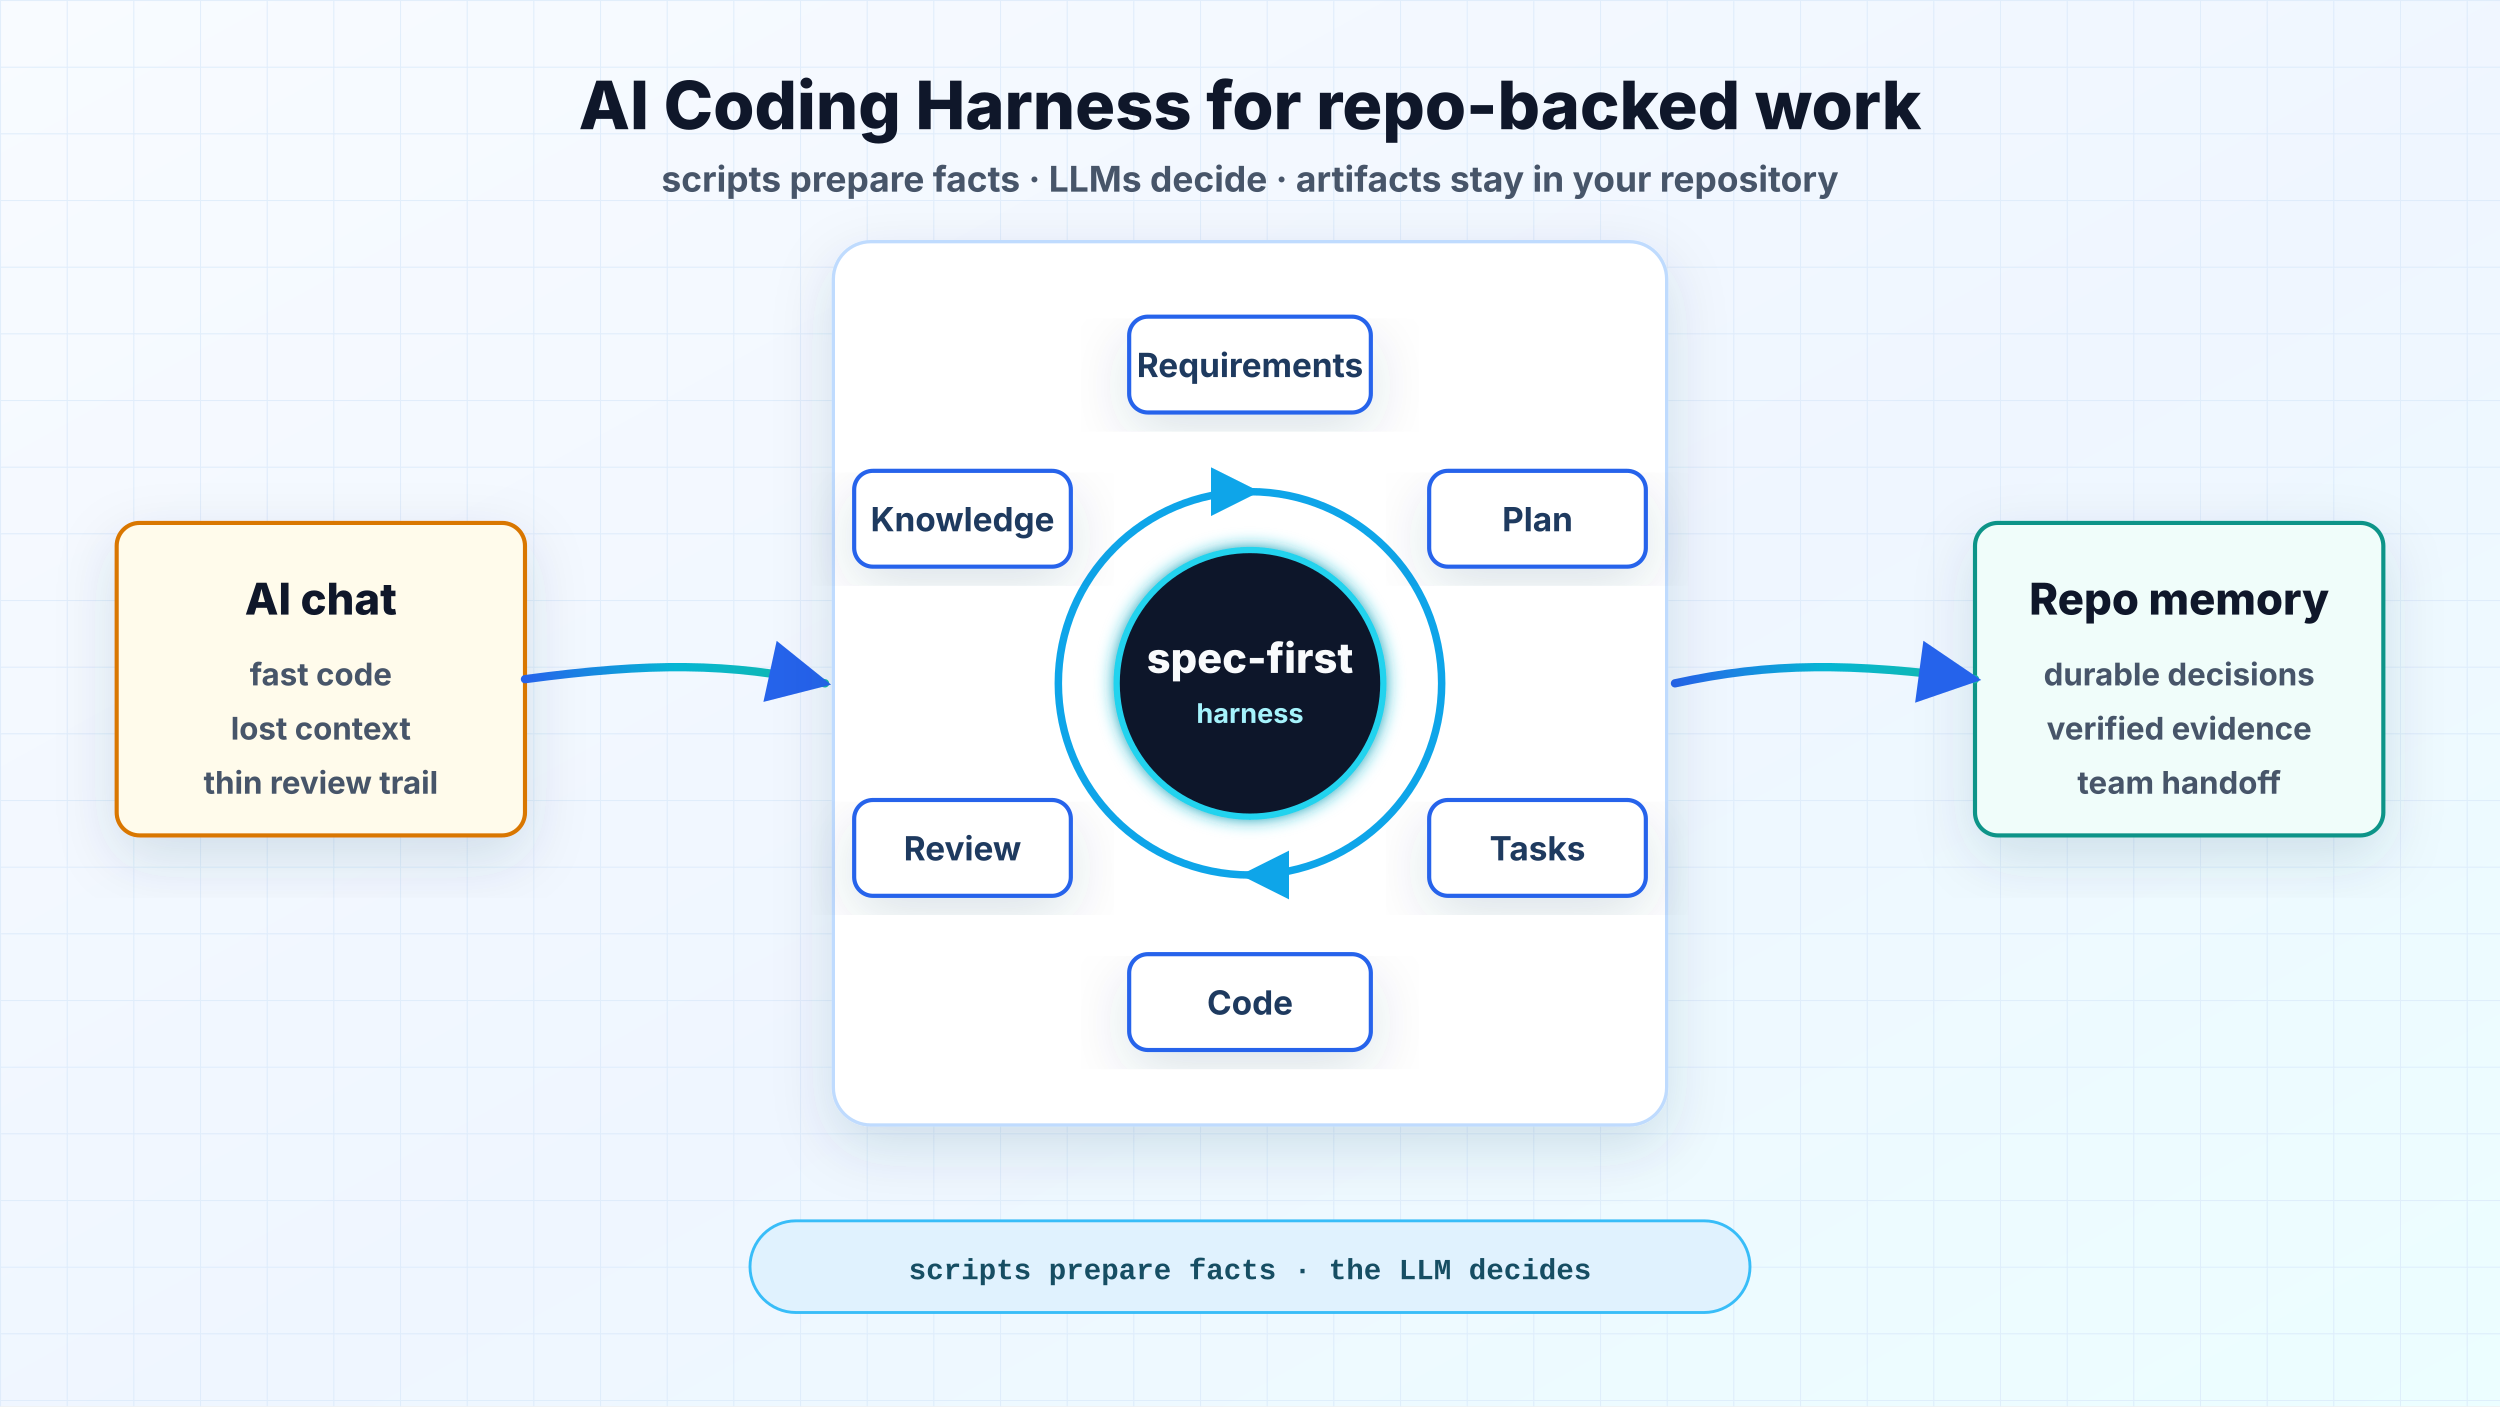
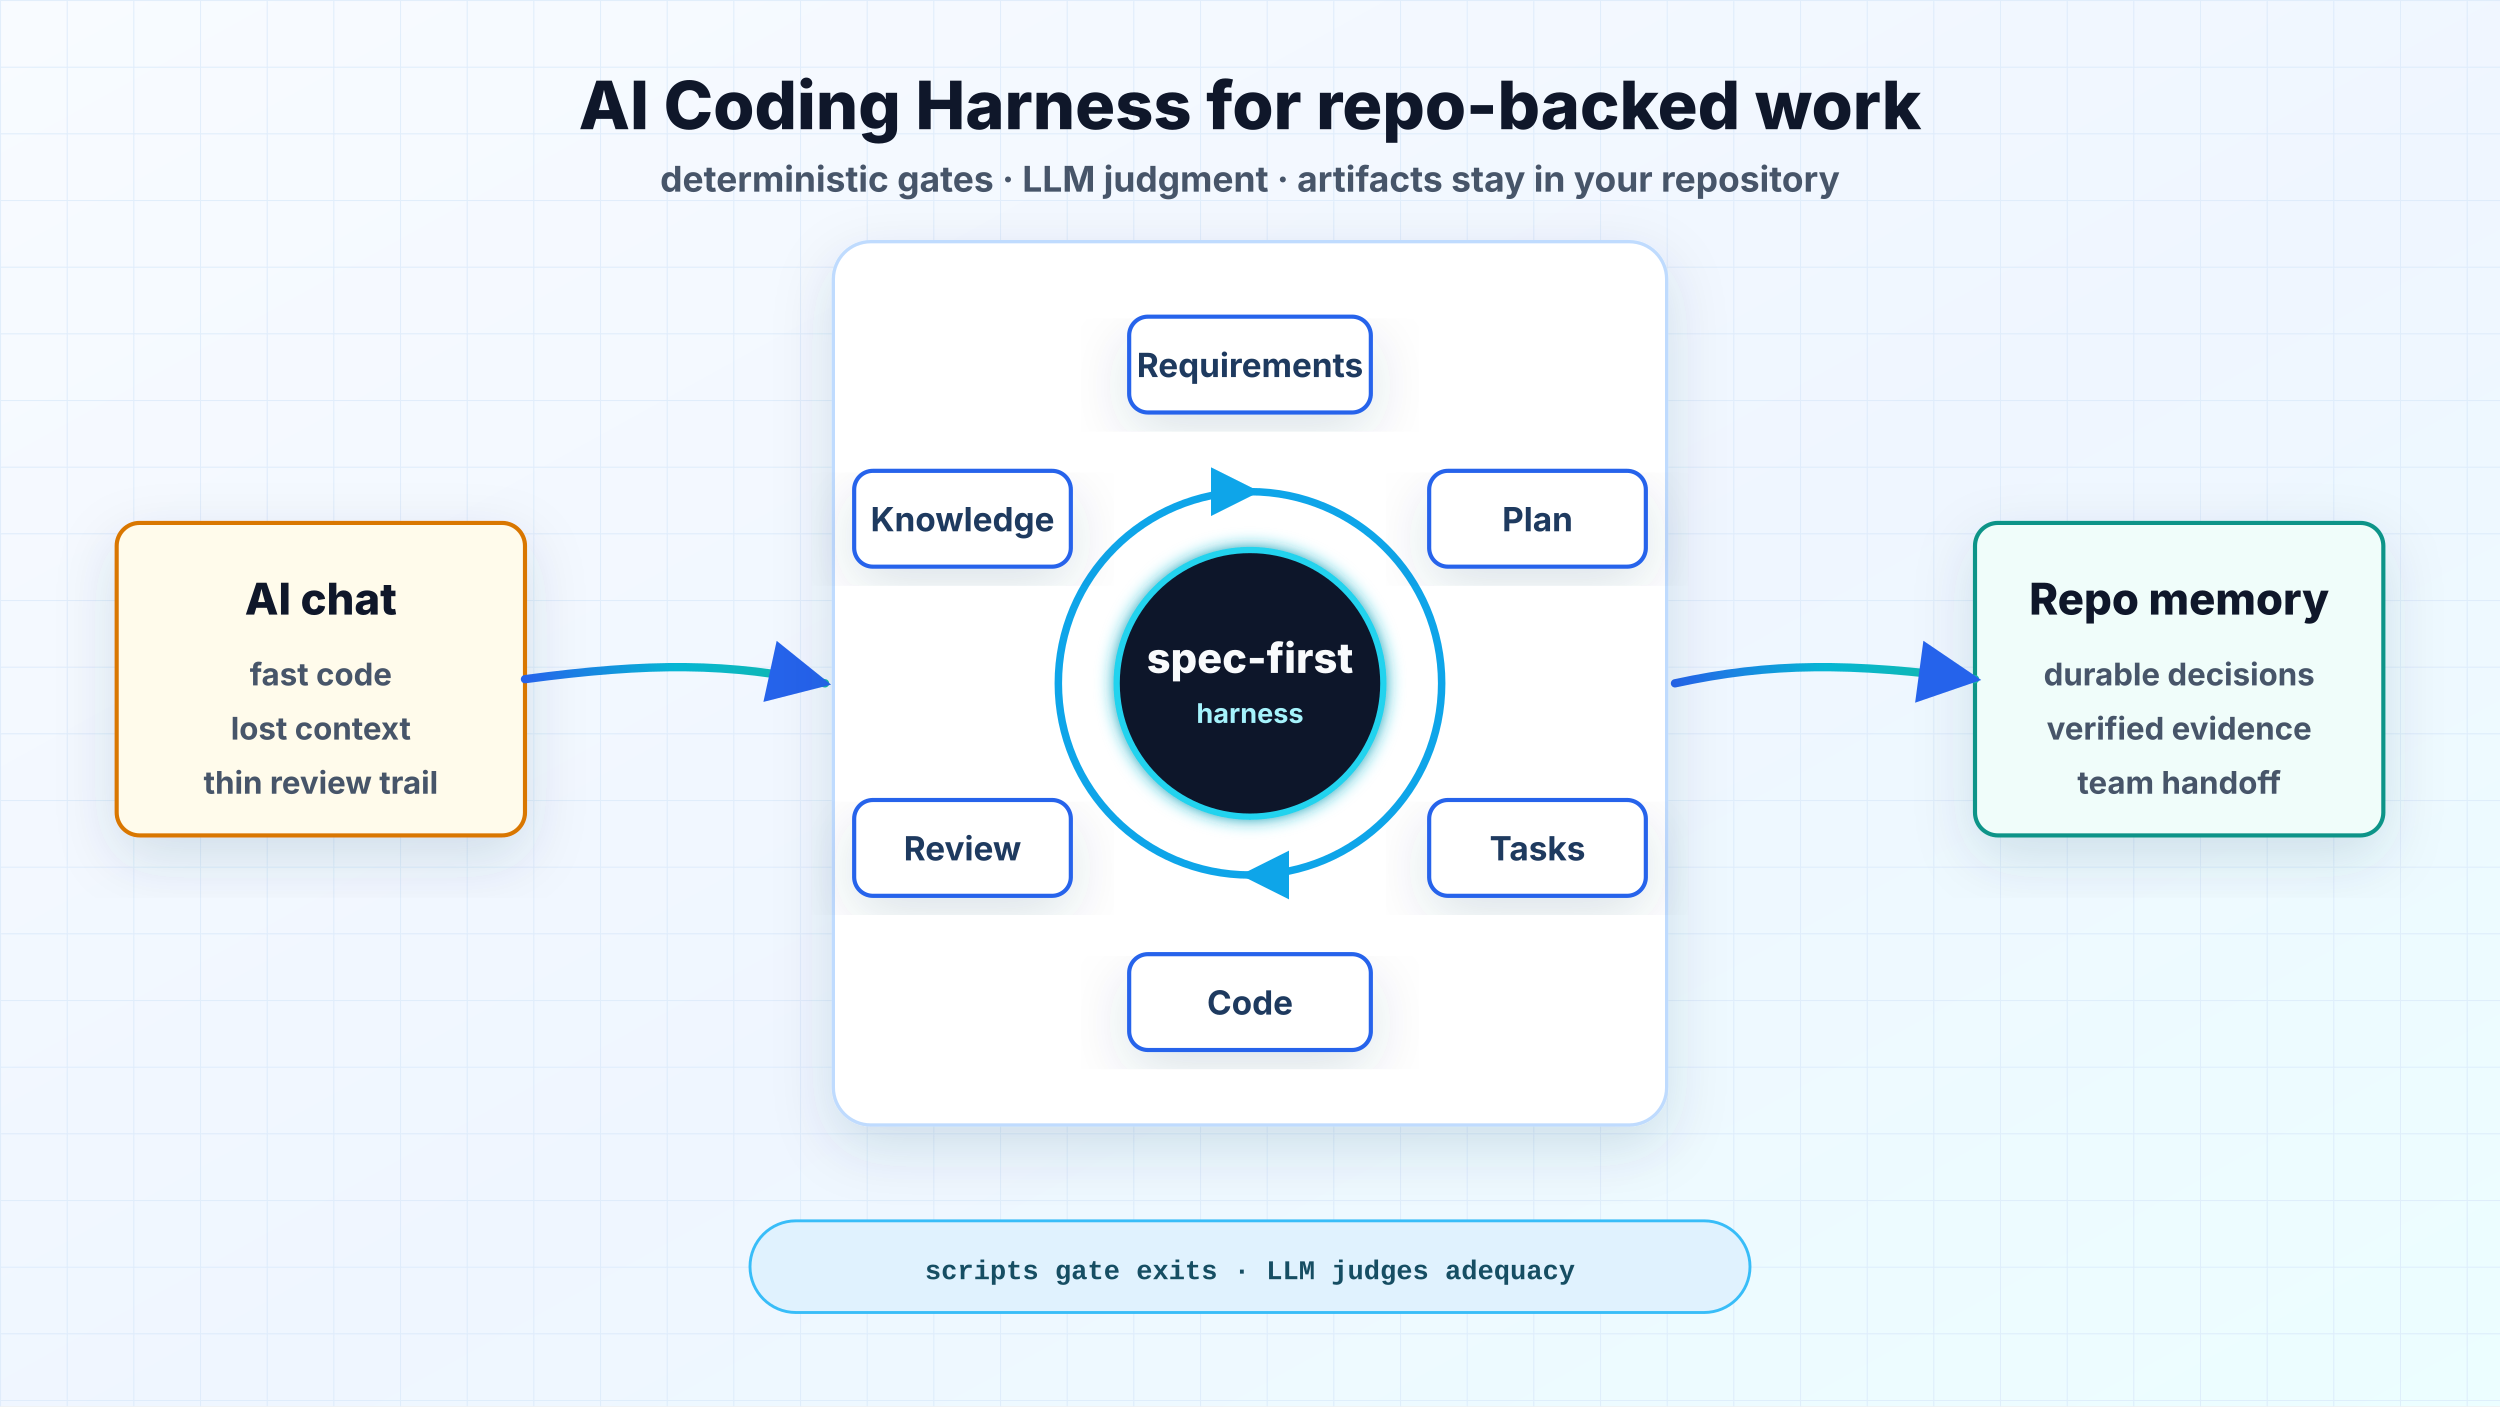
<svg xmlns="http://www.w3.org/2000/svg" width="1200" height="675" viewBox="0 0 1200 675" role="img" aria-labelledby="title desc">
  <defs>
    <linearGradient id="bg" x1="0" y1="0" x2="1" y2="1">
      <stop offset="0" stop-color="#F8FBFF" />
      <stop offset="0.55" stop-color="#EFF6FF" />
      <stop offset="1" stop-color="#ECFEFF" />
    </linearGradient>
    <linearGradient id="line" x1="0" y1="0" x2="1" y2="0">
      <stop offset="0" stop-color="#2563EB" />
      <stop offset="0.5" stop-color="#06B6D4" />
      <stop offset="1" stop-color="#14B8A6" />
    </linearGradient>
    <filter id="shadow" x="-20%" y="-20%" width="140%" height="140%">
      <feDropShadow dx="0" dy="10" stdDeviation="14" flood-color="#1E3A5F" flood-opacity="0.14" />
    </filter>
    <filter id="softGlow" x="-30%" y="-30%" width="160%" height="160%">
      <feGaussianBlur stdDeviation="4" result="blur" />
      <feMerge>
        <feMergeNode in="blur" />
        <feMergeNode in="SourceGraphic" />
      </feMerge>
    </filter>
    <marker id="arrow" viewBox="0 0 10 10" refX="9" refY="5" markerWidth="7.5" markerHeight="7.5" orient="auto-start-reverse">
      <path d="M 0 0 L 10 5 L 0 10 z" fill="#2563EB" />
    </marker>
    <marker id="arrowLoop" viewBox="0 0 10 10" refX="8" refY="5" markerWidth="6.5" markerHeight="6.5" orient="auto">
      <path d="M 0 0 L 10 5 L 0 10 z" fill="#0EA5E9" />
    </marker>
    <pattern id="grid" width="32" height="32" patternUnits="userSpaceOnUse">
      <path d="M 32 0 H 0 V 32" fill="none" stroke="#D8E8FA" stroke-width="1" />
    </pattern>
    <style>
      .h1 { fill:#0F172A; font-family: Inter, ui-sans-serif, system-ui, -apple-system, "Segoe UI", sans-serif; font-size:32px; font-weight:800; text-anchor:middle; }
      .h2 { fill:#475569; font-family: Inter, ui-sans-serif, system-ui, -apple-system, "Segoe UI", sans-serif; font-size:17px; font-weight:650; text-anchor:middle; }
      .label { fill:#0F172A; font-family: Inter, ui-sans-serif, system-ui, -apple-system, "Segoe UI", sans-serif; font-size:21px; font-weight:800; text-anchor:middle; }
      .stage { fill:#1E3A5F; font-family: Inter, ui-sans-serif, system-ui, -apple-system, "Segoe UI", sans-serif; font-size:16px; font-weight:750; text-anchor:middle; }
      .small { fill:#475569; font-family: Inter, ui-sans-serif, system-ui, -apple-system, "Segoe UI", sans-serif; font-size:15px; font-weight:650; text-anchor:middle; }
      .mono { fill:#164E63; font-family:"SFMono-Regular", Consolas, "Liberation Mono", monospace; font-size:14px; font-weight:700; text-anchor:middle; }
      .node { fill:#FFFFFF; stroke:#2563EB; stroke-width:2; filter:url(#shadow); }
      .node-amber { fill:#FFFBEB; stroke:#D97706; stroke-width:2; filter:url(#shadow); }
      .node-teal { fill:#F0FDFA; stroke:#0D9488; stroke-width:2; filter:url(#shadow); }
      .wire { fill:none; stroke:url(#line); stroke-width:4; stroke-linecap:round; stroke-linejoin:round; marker-end:url(#arrow); }
      .loop { fill:none; stroke:#0EA5E9; stroke-width:3.6; stroke-linecap:round; marker-end:url(#arrowLoop); }
    </style>
  </defs>
  <rect width="1200" height="675" fill="url(#bg)" />
  <rect width="1200" height="675" fill="url(#grid)" opacity="0.7" />
  <text x="600" y="62" class="h1">AI Coding Harness for repo-backed work</text>
-   <text x="600" y="92" class="h2">scripts prepare facts · LLMs decide · artifacts stay in your repository</text>
+   <text x="600" y="92" class="h2">deterministic gates · LLM judgment · artifacts stay in your repository</text>
  <g transform="translate(56 251)">
    <rect class="node-amber" x="0" y="0" width="196" height="150" rx="11" />
    <text x="98" y="44" class="label">AI chat</text>
    <text x="98" y="78" class="small">fast code</text>
    <text x="98" y="104" class="small">lost context</text>
    <text x="98" y="130" class="small">thin review trail</text>
  </g>
  <g transform="translate(948 251)">
    <rect class="node-teal" x="0" y="0" width="196" height="150" rx="11" />
    <text x="98" y="44" class="label">Repo memory</text>
    <text x="98" y="78" class="small">durable decisions</text>
    <text x="98" y="104" class="small">verified evidence</text>
    <text x="98" y="130" class="small">team handoff</text>
  </g>
  <path class="wire" d="M 252 326 C 312 318 350 318 396 328" />
  <path class="wire" d="M 804 328 C 850 318 888 318 948 326" />
  <g transform="translate(400 116)">
    <rect x="0" y="0" width="400" height="424" rx="18" fill="#FFFFFF" stroke="#BFDBFE" stroke-width="1.6" filter="url(#shadow)" />
    <path class="loop" d="M 200 120 A 92 92 0 0 1 200 304" />
    <path class="loop" d="M 200 304 A 92 92 0 0 1 200 120" />
    <circle cx="200" cy="212" r="64" fill="#0F172A" stroke="#22D3EE" stroke-width="3" filter="url(#softGlow)" />
    <text x="200" y="207" class="label" style="fill:#F8FAFC; font-size:20px">spec-first</text>
    <text x="200" y="231" class="small" style="fill:#A5F3FC; font-size:13px">harness</text>
    <g transform="translate(142 36)">
      <rect class="node" x="0" y="0" width="116" height="46" rx="9" />
      <text x="58" y="29" class="stage">Requirements</text>
    </g>
    <g transform="translate(286 110)">
      <rect class="node" x="0" y="0" width="104" height="46" rx="9" />
      <text x="52" y="29" class="stage">Plan</text>
    </g>
    <g transform="translate(286 268)">
      <rect class="node" x="0" y="0" width="104" height="46" rx="9" />
      <text x="52" y="29" class="stage">Tasks</text>
    </g>
    <g transform="translate(142 342)">
      <rect class="node" x="0" y="0" width="116" height="46" rx="9" />
      <text x="58" y="29" class="stage">Code</text>
    </g>
    <g transform="translate(10 268)">
      <rect class="node" x="0" y="0" width="104" height="46" rx="9" />
      <text x="52" y="29" class="stage">Review</text>
    </g>
    <g transform="translate(10 110)">
      <rect class="node" x="0" y="0" width="104" height="46" rx="9" />
      <text x="52" y="29" class="stage">Knowledge</text>
    </g>
  </g>
  <g transform="translate(360 586)">
    <rect x="0" y="0" width="480" height="44" rx="22" fill="#E0F2FE" stroke="#38BDF8" stroke-width="1.4" />
-     <text x="240" y="28" class="mono" style="font-size:14px">scripts prepare facts · the LLM decides</text>
+     <text x="240" y="28" class="mono" style="font-size:13px">scripts gate exits · LLM judges adequacy</text>
  </g>
</svg>
